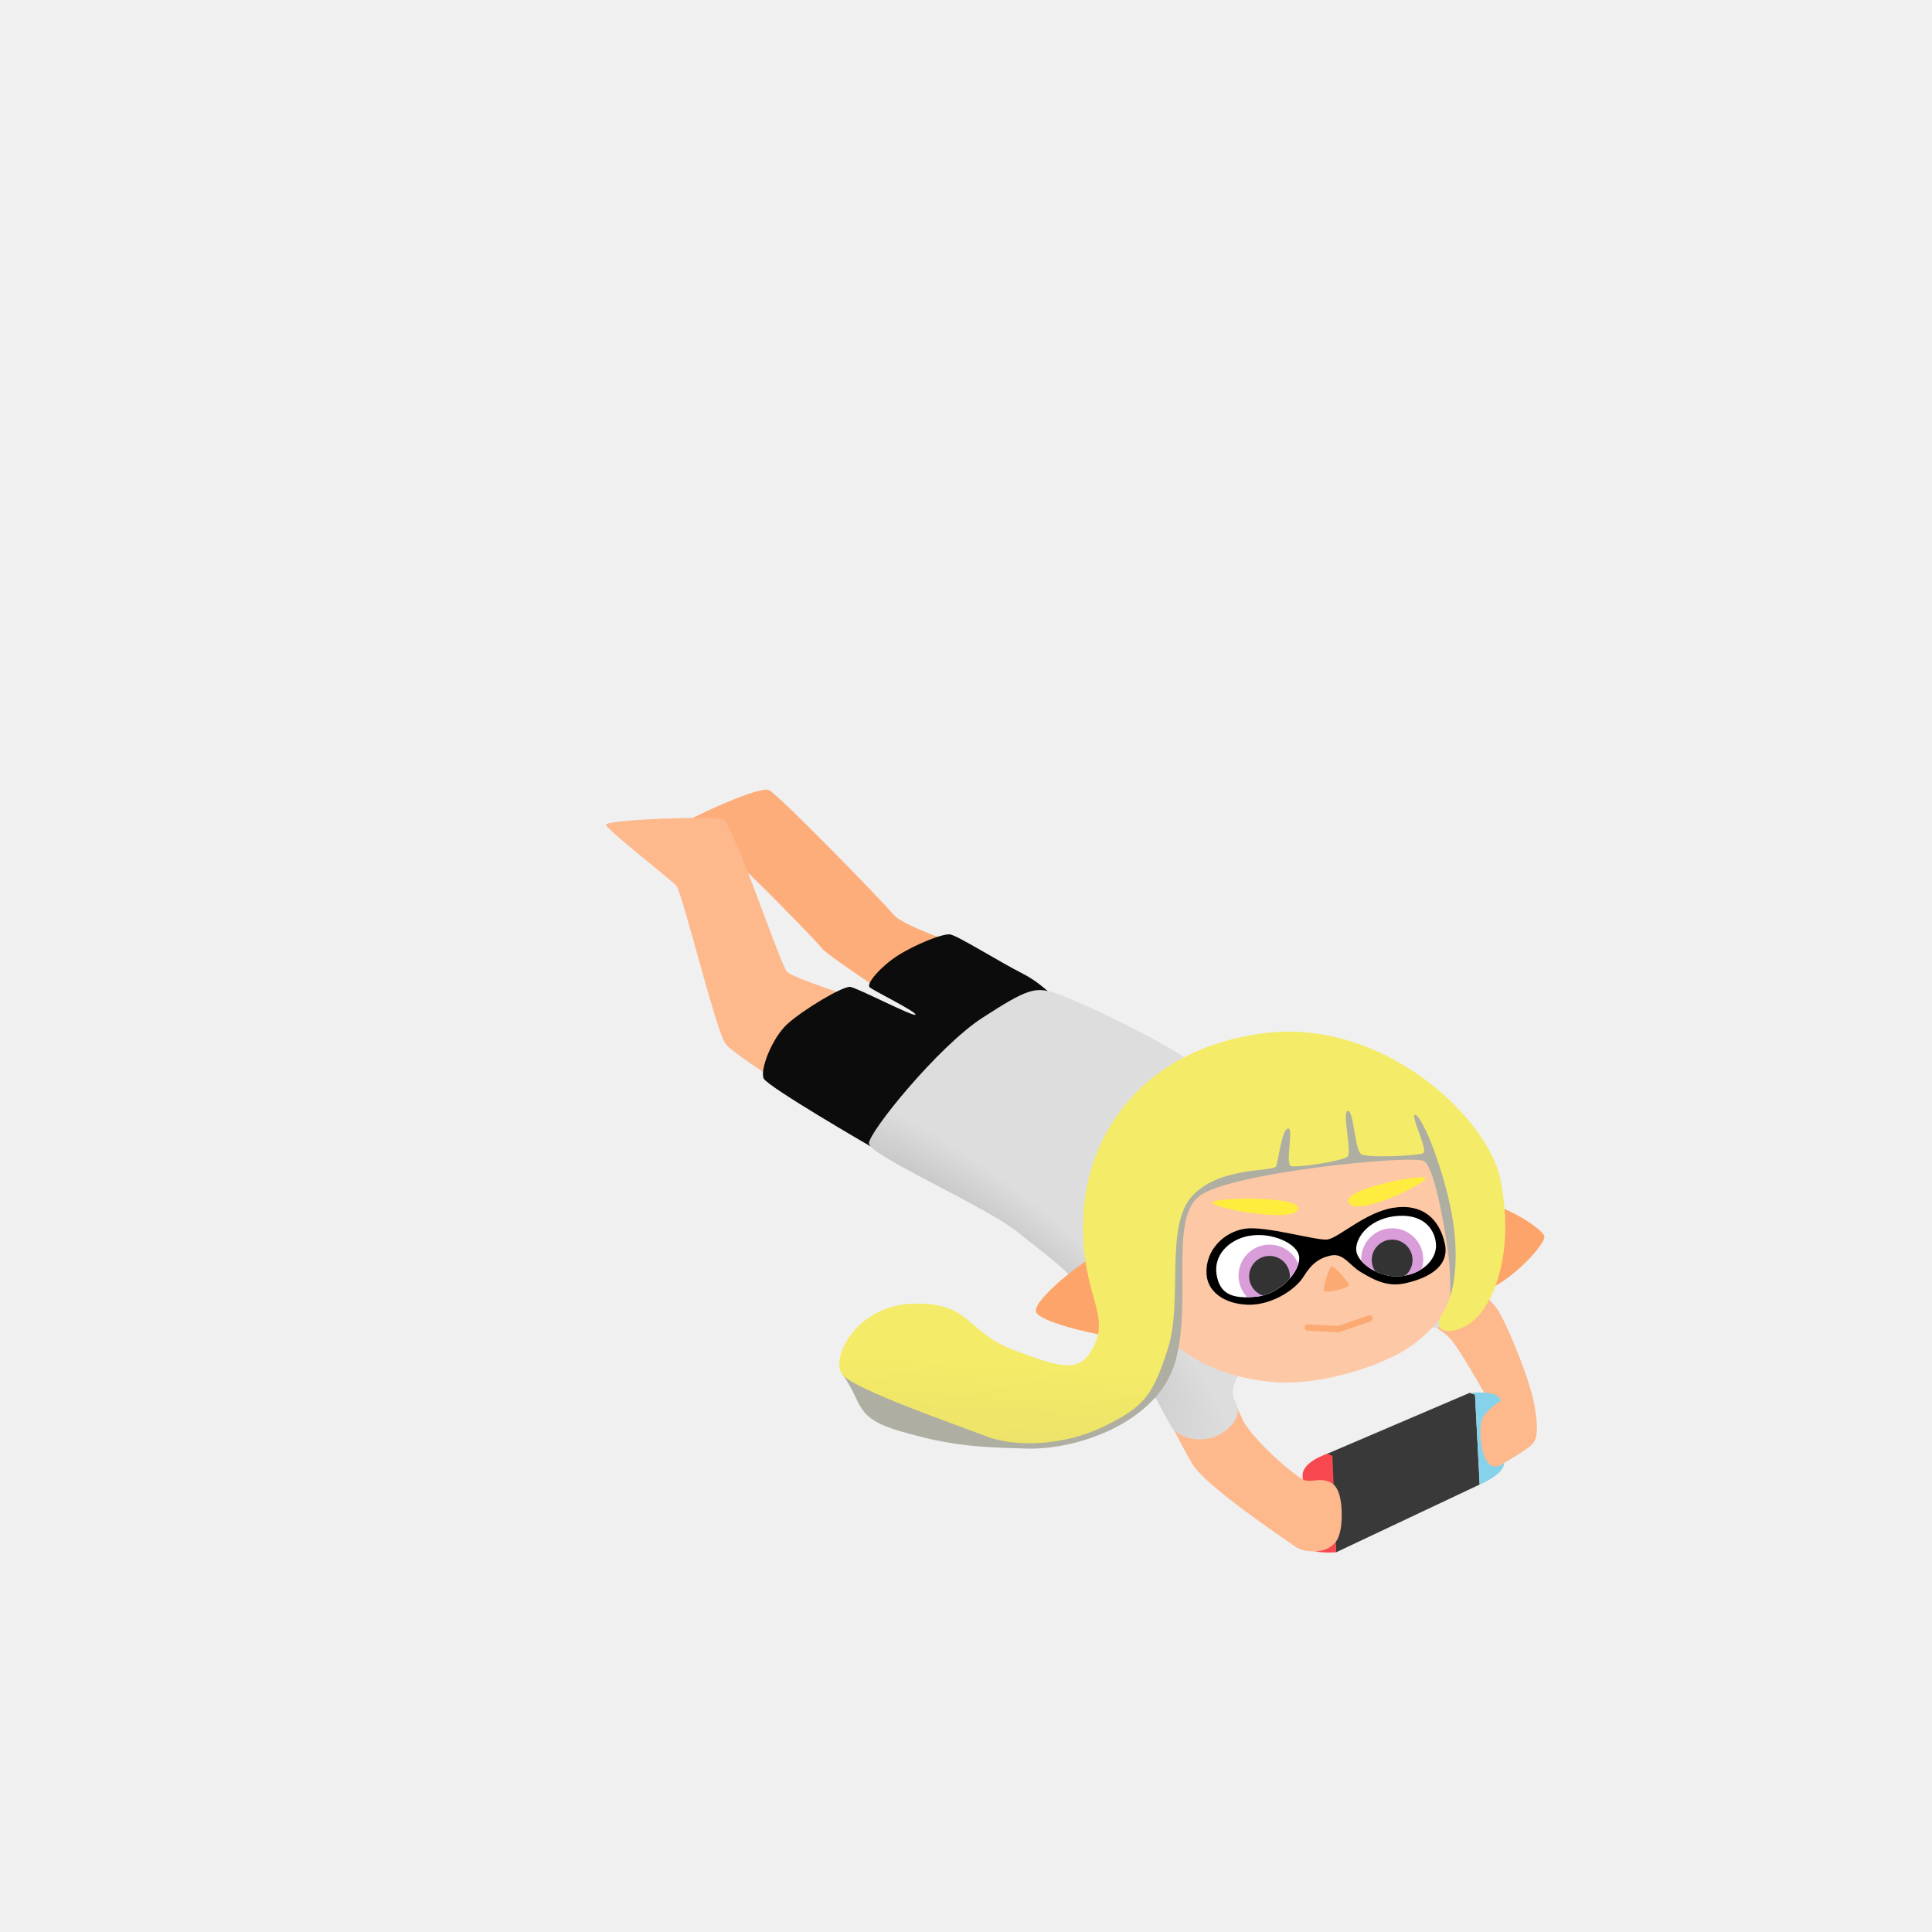
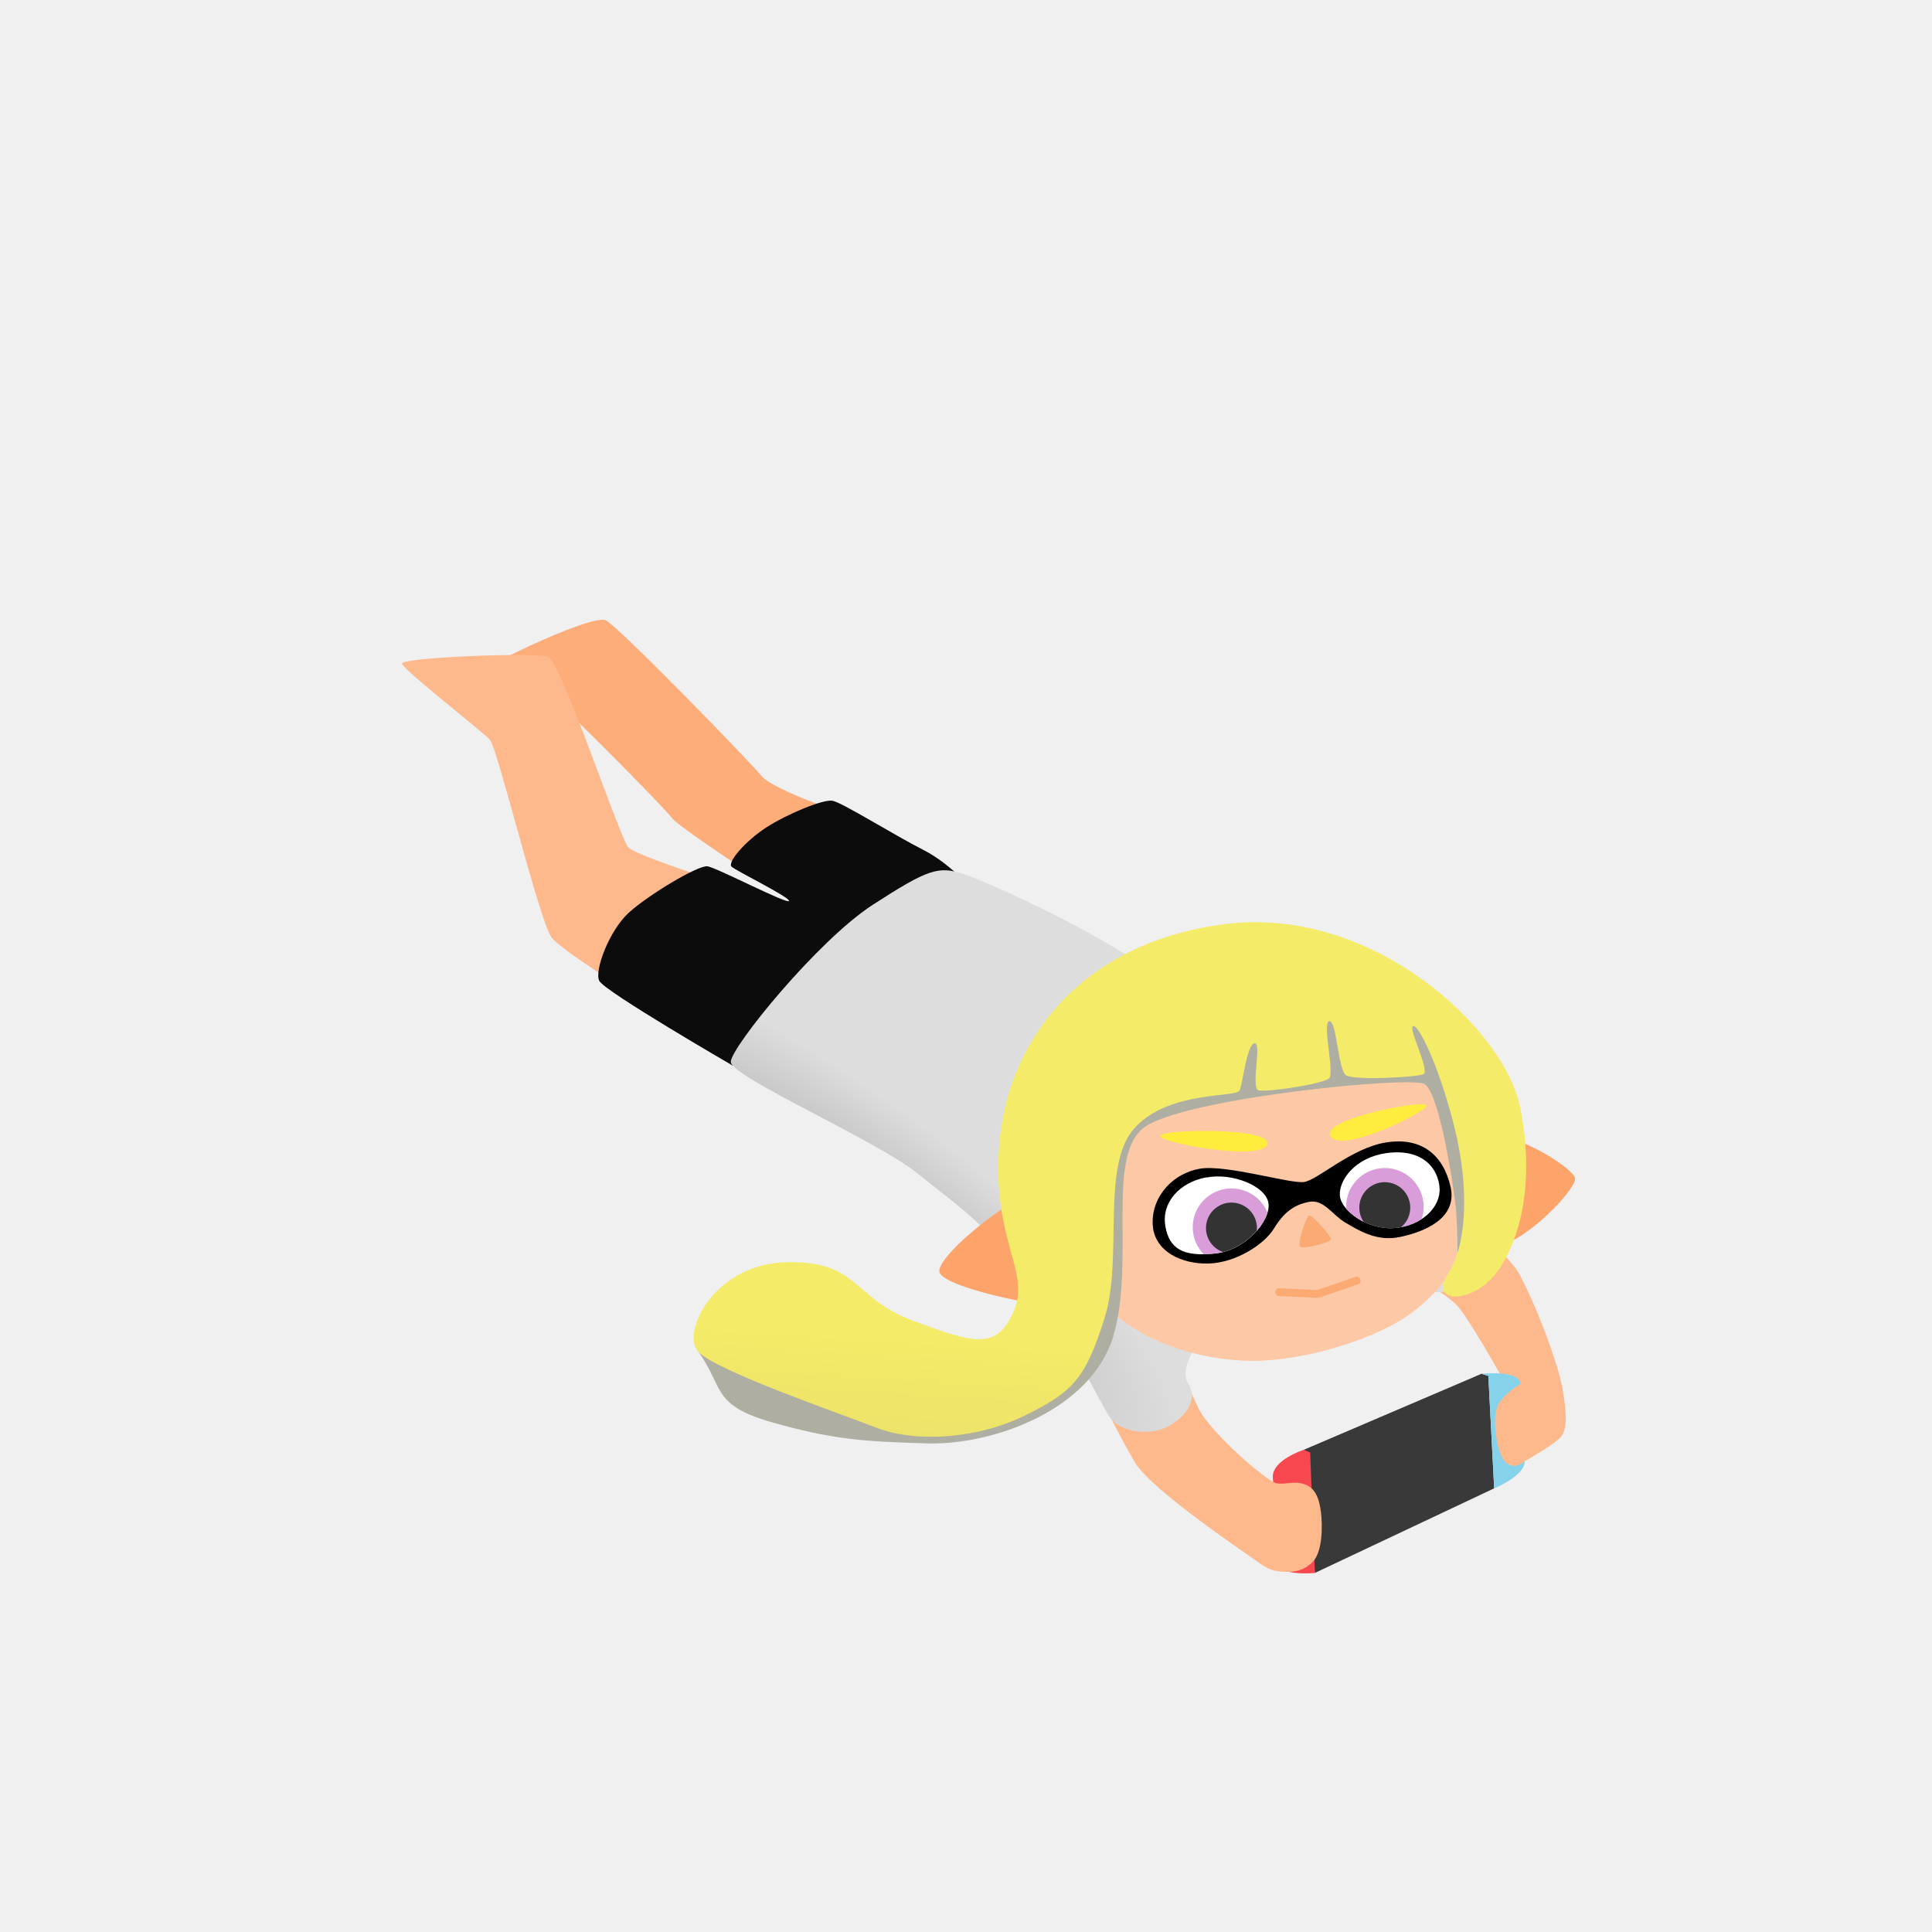
<svg xmlns="http://www.w3.org/2000/svg" xmlns:xlink="http://www.w3.org/1999/xlink" width="256" height="256" viewBox="0 0 67.733 67.733" version="1.1" id="svg1" xml:space="preserve">
  <defs id="defs1">
    <mask maskUnits="userSpaceOnUse" id="mask6">
      <path id="path6" style="display:inline;fill:#ffffff;stroke-width:1.156;stroke-linecap:square;stroke-miterlimit:1.5;paint-order:fill markers stroke" d="m 36.461,34.771 c -0.463,0.063 -0.799,0.391 -0.753,0.805 0.047,0.414 0.301,0.554 0.839,0.528 0.538,-0.026 0.992,-0.514 0.974,-0.816 -0.018,-0.302 -0.597,-0.579 -1.06,-0.516 z" />
    </mask>
    <mask maskUnits="userSpaceOnUse" id="mask5">
      <path id="path5-7" style="display:inline;fill:#ffffff;stroke-width:1.104;stroke-linecap:square;stroke-miterlimit:1.5;paint-order:fill markers stroke" d="m 36.508,34.724 c 0.643,-0.053 0.89,0.319 0.898,0.651 0.009,0.333 -0.336,0.644 -0.812,0.659 -0.477,0.015 -0.926,-0.353 -0.928,-0.621 -0.002,-0.267 0.3,-0.643 0.842,-0.689 0.542,-0.046 -0.643,0.053 -2e-6,6.7e-5 z" />
    </mask>
    <linearGradient xlink:href="#linearGradient9310-2" id="linearGradient9312-1" x1="37.706" y1="27.52" x2="35.707" y2="51.579" gradientUnits="userSpaceOnUse" />
    <linearGradient id="linearGradient9310-2">
      <stop style="stop-color:#f4eb68;stop-opacity:1;" offset="0.466" id="stop9306-7" />
      <stop style="stop-color:#cfc56d;stop-opacity:1;" offset="1" id="stop9308-0" />
    </linearGradient>
    <radialGradient xlink:href="#linearGradient1-1" id="radialGradient1" cx="25.56" cy="37.01" fx="25.56" fy="37.01" r="10.526" gradientTransform="matrix(0.8855355,0.6745793,-0.2044446,0.2683805,10.80533,7.450852)" gradientUnits="userSpaceOnUse" />
    <linearGradient id="linearGradient1-1">
      <stop style="stop-color:#c3c3c3;stop-opacity:1;" offset="0.465" id="stop1-2" />
      <stop style="stop-color:#dddddd;stop-opacity:1;" offset="1" id="stop2-7" />
    </linearGradient>
+     <mask maskUnits="userSpaceOnUse" id="mask6-8">
+       <path id="path6-9" style="display:inline;fill:#ffffff;stroke-width:1.156;stroke-linecap:square;stroke-miterlimit:1.5;paint-order:fill markers stroke" d="m 36.461,34.771 c -0.463,0.063 -0.799,0.391 -0.753,0.805 0.047,0.414 0.301,0.554 0.839,0.528 0.538,-0.026 0.992,-0.514 0.974,-0.816 -0.018,-0.302 -0.597,-0.579 -1.06,-0.516 z" />
+     </mask>
+     <mask maskUnits="userSpaceOnUse" id="mask5-7">
+       <path id="path5-7-7" style="display:inline;fill:#ffffff;stroke-width:1.104;stroke-linecap:square;stroke-miterlimit:1.5;paint-order:fill markers stroke" d="m 36.508,34.724 c 0.643,-0.053 0.89,0.319 0.898,0.651 0.009,0.333 -0.336,0.644 -0.812,0.659 -0.477,0.015 -0.926,-0.353 -0.928,-0.621 -0.002,-0.267 0.3,-0.643 0.842,-0.689 0.542,-0.046 -0.643,0.053 -2e-6,6.7e-5 z" />
+     </mask>
  </defs>
  <g id="layer1">
-     <g id="g76467" transform="matrix(0.7451107,0.04852125,-0.04852125,0.7451107,30.81465,17.5663)" style="display:inline">
+     <g id="g76467" transform="matrix(0.9313884,0.06065156,-0.06065156,0.9313884,26.05808,9.079594)" style="display:inline">
      <g id="g481" transform="matrix(1.414051,-0.1785005,0.1785005,1.414051,-43.26964,-25.84497)">
        <path id="rect479" d="m 40.702,54.009 4.793,-1.715 0.172,0.069 -0.026,2.966 -4.852,1.94 z" style="fill:#393939;fill-opacity:1;stroke-width:1.323;stroke-linecap:round;stroke-linejoin:round" />
        <path id="rect481" d="m 39.836,54.686 c 0.008,-0.463 0.867,-0.676 0.867,-0.676 l 0.155,0.086 -0.068,3.174 c 0,0 -0.939,0.027 -0.955,-0.304 -0.016,-0.331 -0.006,-1.817 0.002,-2.28 z" style="fill:#f7484f;fill-opacity:1;stroke-width:1.627;stroke-linecap:round;stroke-linejoin:round" />
      </g>
      <g id="g476" style="display:inline" transform="matrix(1.36063,-0.1173114,0.1173114,1.36063,-33.68367,-8.405257)">
        <path id="rect19720-6" style="display:none;fill:#f0e769;stroke-width:0.157;stroke-linecap:round;stroke-linejoin:round;stroke-miterlimit:1.5;paint-order:fill markers stroke" d="m 33.873,36.862 c -0.074,-0.758 8.854,-1.466 9.021,-1.053 0.167,0.414 -0.531,2.263 -1.055,2.542 -0.523,0.28 -2.426,-0.502 -3.32,-0.379 -0.894,0.123 -2.797,1.402 -3.163,1.369 -0.366,-0.033 -1.409,-1.721 -1.483,-2.479 z" />
        <path d="m 25.304,26.14 c 0,0 -3.346,-2.273 -3.54,-2.554 -0.194,-0.281 -2.917,-3.153 -3.207,-3.347 -0.291,-0.194 -2.291,-0.211 -2.379,-0.462 -0.091,-0.26 3.506,-1.875 3.879,-1.67 0.373,0.206 3.848,3.935 4.197,4.376 0.319,0.403 2.479,1.168 2.479,1.168" style="display:inline;fill:#fdad7a;fill-opacity:1;stroke-width:1.408;stroke-linecap:round;stroke-linejoin:round" id="path1-5" />
        <path id="rect476" style="fill:#fdb88c;stroke-width:1.381;stroke-linecap:round;stroke-linejoin:round" d="M 33.127,39.583 30.252,35.162 28.014,33.071 23.061,30.02 c 0,0 -4.344,-2.729 -4.681,-3.225 -0.337,-0.496 -1.372,-5.234 -1.581,-5.472 -0.209,-0.238 -2.34,-1.968 -2.372,-2.142 -0.031,-0.174 3.644,-0.236 4.012,-0.107 0.368,0.13 1.855,4.987 2.106,5.29 0.251,0.303 4.759,1.777 4.759,1.777 l 1.429,-2.489 2.054,1.734 6.021,2.998 5.618,4.028 c 0,0 3.941,3.412 4.334,4.129 0.394,0.716 1.052,2.497 1.166,3.282 0.114,0.785 0.075,1.086 -0.069,1.277 -0.143,0.19 -1.018,0.662 -1.018,0.662 l -0.281,-1.765 c 0,0 -0.975,-1.866 -1.418,-2.47 -0.443,-0.604 -2.243,-1.382 -2.243,-1.382 l -5.696,2.265 c 0,0 0.37,0.974 0.681,1.675 0.311,0.701 1.859,2.086 2.118,2.138 0.259,0.052 0.437,-0.061 0.749,0.036 0.312,0.097 0.417,0.4 0.457,0.782 0.04,0.382 0.022,1.098 -0.255,1.365 -0.276,0.268 -0.577,0.279 -0.869,0.249 -0.292,-0.031 -0.416,-0.111 -0.631,-0.275 -0.215,-0.164 -2.894,-2.035 -3.33,-2.81 -0.436,-0.776 -0.994,-1.987 -0.994,-1.987 z" />
        <path id="rect480" d="m 45.487,52.297 c 0,0 1.002,-0.056 1.014,0.327 0.012,0.383 0.01,1.651 -0.012,2.041 -0.022,0.39 -0.847,0.664 -0.847,0.664 l 0.026,-2.966 z" style="fill:#87d2eb;fill-opacity:1;stroke-width:1.349;stroke-linecap:round;stroke-linejoin:round" transform="matrix(1.042821,-0.04127922,0.04127922,1.042821,-5.896316,-13.32576)" />
        <path id="rect1" style="display:inline;fill:#fdb88c;stroke-width:1.381;stroke-linecap:round;stroke-linejoin:round" transform="rotate(-2.266822)" d="m 42.472,41.998 c 0.142,-0.36 0.694,-0.626 0.694,-0.626 l 0.111,1.185 -0.124,0.945 c 0,0 -0.265,0.233 -0.51,0.017 -0.245,-0.216 -0.313,-1.162 -0.17,-1.522 z" />
        <path id="rect477" style="display:inline;fill:#0c0c0c;stroke-width:1.381;stroke-linecap:round;stroke-linejoin:round" d="m 19.669,28.02 c -0.137,-0.29 0.307,-1.384 0.847,-1.857 0.54,-0.473 1.939,-1.277 2.195,-1.233 0.256,0.045 2.165,1.091 2.219,1.001 0.054,-0.09 -1.428,-0.854 -1.556,-0.976 -0.128,-0.122 0.402,-0.707 0.979,-1.062 0.578,-0.355 1.57,-0.743 1.83,-0.694 0.26,0.049 1.681,0.983 2.478,1.408 0.797,0.424 1.486,1.303 1.486,1.303 l -2.464,3.088 -4.397,1.425 c 0,0 -3.48,-2.114 -3.617,-2.405 z" />
        <path id="rect478-9" style="display:inline;fill:url(#radialGradient1);stroke-width:1.381;stroke-linecap:round;stroke-linejoin:round" d="m 23.237,30.32 c 0.019,-0.405 2.455,-3.285 3.997,-4.237 1.542,-0.952 1.829,-1.035 2.518,-0.792 0.689,0.243 4.107,1.865 5.564,3.165 1.457,1.299 3.379,2.86 4.669,4.179 1.29,1.319 3.711,2.3 4.103,3.174 0.392,0.875 0.148,0.524 -0.191,0.823 -0.338,0.299 -1.274,0.49 -1.488,0.412 -0.215,-0.078 -2.039,-1.783 -4.15,-0.583 -2.111,1.2 -2.96,2.429 -2.624,2.979 0.335,0.55 -0.317,1.114 -0.82,1.246 -0.503,0.132 -1.146,-0.006 -1.397,-0.429 -0.251,-0.423 -1.557,-3.202 -2.584,-4.399 -1.027,-1.197 -1.46,-1.465 -2.544,-2.377 -1.085,-0.911 -5.071,-2.757 -5.052,-3.161 z" />
      </g>
      <g id="g12898-2-3" transform="matrix(1.36063,-0.1173114,0.1173114,1.36063,-33.68367,-8.405257)" style="display:inline">
        <path id="path12850-2-0" style="fill:#fdc8a5;fill-opacity:1;stroke-width:1.049;stroke-linecap:square;stroke-linejoin:round;stroke-miterlimit:1.5;paint-order:stroke fill markers" d="m 42.451,29.354 c 0.532,0.482 0.71,1.042 0.778,1.621 0.068,0.579 0.027,1.176 0.12,1.734 0.093,0.558 0.254,1.13 0.34,1.689 0.086,0.559 -0.238,0.771 -0.442,1.274 -0.204,0.502 -0.379,1.002 -0.79,1.399 -0.373,0.361 -0.716,0.642 -1.255,0.906 -0.54,0.264 -1.229,0.501 -1.943,0.66 -0.714,0.159 -1.452,0.241 -2.09,0.196 -0.638,-0.045 -1.255,-0.17 -1.828,-0.375 -0.573,-0.205 -1.102,-0.49 -1.563,-0.856 -0.461,-0.366 -0.887,-0.801 -1.23,-1.285 -0.342,-0.484 -0.6,-1.017 -0.725,-1.577 -0.125,-0.561 -0.053,-1.152 0.075,-1.719 0.128,-0.567 0.311,-1.109 0.408,-1.57 0.096,-0.462 0.035,-0.836 0.057,-1.189 0.022,-0.353 0.127,-0.686 0.557,-1.066 0.43,-0.38 1.148,-0.461 1.957,-0.445 0.809,0.016 1.71,0.13 2.506,0.14 0.796,0.009 1.797,-0.116 2.732,-0.123 0.935,-0.007 1.804,0.105 2.335,0.587 z" />
        <path id="path12852-8-6" style="display:inline;fill:#fda46b;stroke-width:1.32;stroke-linecap:square;stroke-linejoin:round;stroke-miterlimit:1.5;paint-order:stroke fill markers" d="m 28.854,36.221 c -0.099,-0.465 2.491,-2.454 3.098,-2.196 0.608,0.257 0.82,2.984 0.569,3.186 -0.252,0.203 -3.568,-0.525 -3.667,-0.99 z" />
        <path id="path12854-9-2" style="display:inline;fill:#fda46b;fill-opacity:1;stroke-width:1.32;stroke-linecap:square;stroke-linejoin:round;stroke-miterlimit:1.5;paint-order:stroke fill markers" d="m 46.385,34.004 c -0.057,-0.329 -2.201,-1.713 -2.881,-1.11 -0.681,0.603 -0.489,2.563 0.285,2.928 0.774,0.365 2.653,-1.489 2.596,-1.818 z" />
        <g id="g12888-7-6" transform="matrix(0.9419336,-0.06513881,0.06669976,0.9645053,0.1097588,3.562793)">
          <path id="path12860-1-1" style="display:inline;fill:#fcaa73;stroke-width:1.562;stroke-linecap:square;stroke-linejoin:round;stroke-miterlimit:1.5;paint-order:stroke fill markers" d="m 39.428,35.823 c -0.019,0.093 -0.848,0.221 -0.917,0.127 -0.069,-0.093 0.257,-0.846 0.348,-0.858 0.091,-0.012 0.588,0.637 0.569,0.731 z" />
          <g id="g12880-2-8" transform="matrix(-4.952158,-0.4684516,-0.4702891,5.450875,230.0483,-113.5224)" style="display:inline">
            <path id="path12862-9-7" style="display:inline;stroke-width:0.49;stroke-linecap:square;stroke-miterlimit:1.5;paint-order:fill markers stroke" d="m 35.272,29.952 c 0.206,0.03 0.403,0.199 0.484,0.209 0.081,0.01 0.455,-0.089 0.607,-0.066 0.152,0.023 0.283,0.139 0.28,0.286 -0.003,0.147 -0.171,0.213 -0.329,0.207 -0.158,-0.006 -0.322,-0.1 -0.381,-0.184 -0.058,-0.084 -0.117,-0.124 -0.206,-0.14 -0.088,-0.015 -0.134,0.066 -0.213,0.107 -0.079,0.041 -0.183,0.098 -0.316,0.073 -0.134,-0.025 -0.341,-0.094 -0.301,-0.261 0.04,-0.167 0.169,-0.261 0.374,-0.231 z" />
            <path id="path12864-3" style="display:inline;fill:#ffffff;stroke-width:0.366;stroke-linecap:square;stroke-miterlimit:1.5;paint-order:fill markers stroke" d="m 36.328,30.14 c 0.155,0.027 0.263,0.131 0.241,0.254 -0.022,0.123 -0.109,0.16 -0.29,0.142 -0.181,-0.018 -0.326,-0.172 -0.315,-0.261 0.01,-0.09 0.209,-0.162 0.364,-0.134 z" />
            <path id="path28885" style="display:inline;fill:#ffffff;stroke-width:0.35;stroke-linecap:square;stroke-miterlimit:1.5;paint-order:fill markers stroke" d="m 35.273,30.008 c -0.215,-0.028 -0.304,0.079 -0.311,0.178 -0.008,0.099 0.103,0.198 0.263,0.211 0.16,0.013 0.316,-0.088 0.321,-0.168 0.005,-0.08 -0.091,-0.197 -0.273,-0.221 -0.182,-0.024 0.215,0.028 0,1.8e-5 z" />
            <g id="g28892" transform="matrix(-0.3360645,-0.01849949,-0.01459795,0.2982614,49.08858,20.44324)" style="display:inline" mask="url(#mask6)">
              <path id="path1-9" style="display:inline;fill:#d99dd9;stroke-width:0.028;stroke-linecap:round;stroke-linejoin:round" transform="matrix(0.7085219,0.1009212,-0.09878251,0.7241927,6.205891,10.39727)" d="m 48.153,28.31 c 0,0.51 -0.422,0.923 -0.944,0.923 -0.521,0 -0.944,-0.413 -0.944,-0.923 0,-0.51 0.422,-0.923 0.944,-0.923 0.521,0 0.944,0.413 0.944,0.923 z" />
              <path id="path2-3" style="display:inline;fill:#333333;stroke-width:0.03;stroke-linecap:round;stroke-linejoin:round" transform="matrix(0.7085219,0.1009212,-0.09878251,0.7241927,6.205891,10.39727)" d="m 47.829,28.33 c -10e-7,0.335 -0.278,0.606 -0.62,0.606 -0.342,0 -0.62,-0.271 -0.62,-0.606 0,-0.335 0.278,-0.606 0.62,-0.606 0.342,0 0.62,0.271 0.62,0.606 z" />
            </g>
            <g id="g3" transform="matrix(-0.3360645,-0.01849949,-0.01459795,0.2982614,48.04867,20.32653)" style="display:inline" mask="url(#mask5)">
              <path id="ellipse2" style="display:inline;fill:#d99dd9;stroke-width:0.028;stroke-linecap:round;stroke-linejoin:round" transform="matrix(0.7085219,0.1009212,-0.09878251,0.7241927,6.205891,10.39727)" d="m 47.569,28.38 c 0,0.51 -0.422,0.923 -0.944,0.923 -0.521,0 -0.944,-0.413 -0.944,-0.923 0,-0.51 0.422,-0.923 0.944,-0.923 0.521,0 0.944,0.413 0.944,0.923 z" />
              <path id="ellipse3" style="display:inline;fill:#333333;stroke-width:0.03;stroke-linecap:round;stroke-linejoin:round" transform="matrix(0.7085219,0.1009212,-0.09878251,0.7241927,6.205891,10.39727)" d="m 47.245,28.4 c 0,0.335 -0.278,0.606 -0.62,0.606 -0.342,0 -0.62,-0.271 -0.62,-0.606 0,-0.335 0.278,-0.606 0.62,-0.606 0.342,0 0.62,0.271 0.62,0.606 z" />
            </g>
          </g>
          <g id="g12886-0-9" transform="matrix(-5.030546,-0.2639861,-0.2639861,5.030546,228.3177,-108.241)" style="display:inline">
            <path id="path12882-3-2" style="display:inline;fill:#feed3e;fill-opacity:1;stroke-width:0.521;stroke-linecap:square;stroke-miterlimit:1.5;paint-order:fill markers stroke" d="m 35.925,29.945 c -0.066,0.1 -0.582,-0.129 -0.561,-0.159 0.022,-0.03 0.626,0.058 0.561,0.159 z" />
            <path id="path12884-6-0" style="display:inline;fill:#ffed3d;fill-opacity:1;stroke-width:0.529;stroke-linecap:square;stroke-miterlimit:1.5;paint-order:fill markers stroke" d="m 36.293,29.976 c 0.042,0.096 0.627,-0.033 0.617,-0.071 -0.011,-0.038 -0.658,-0.025 -0.617,0.071 z" />
          </g>
          <path id="rect25600" style="display:inline;fill:#fcaa73;stroke:#fcaa73;stroke-width:0.224;stroke-linecap:round;stroke-linejoin:round;stroke-miterlimit:1.5;stroke-dasharray:none;stroke-opacity:1;paint-order:fill markers stroke" d="m 40.072,37.06 -1.168,0.28 -1.119,-0.153 1.119,0.153 z" />
        </g>
        <g id="g38214" style="display:none">
          <ellipse style="fill:#a5cbfd;fill-opacity:0.396;stroke:#dbcb5c;stroke-width:0.311;stroke-linecap:round;stroke-linejoin:round;stroke-miterlimit:1.5;stroke-dasharray:none;stroke-opacity:1;paint-order:fill markers stroke" id="path30574" cx="33.447" cy="37.058" transform="rotate(-3.433343)" rx="1.707" ry="1.402" />
          <ellipse style="fill:#a5cbfd;fill-opacity:0.396;stroke:#dbcb5c;stroke-width:0.305;stroke-linecap:round;stroke-linejoin:round;stroke-miterlimit:1.5;stroke-dasharray:none;stroke-opacity:1;paint-order:fill markers stroke" id="circle38103" cx="38.158" cy="37.056" transform="rotate(-3.433343)" rx="1.677" ry="1.374" />
          <rect style="fill:#dbcb5c;fill-opacity:1;stroke:none;stroke-width:0.503;stroke-linecap:round;stroke-linejoin:round;stroke-miterlimit:1.5;stroke-dasharray:none;stroke-opacity:1;paint-order:fill markers stroke" id="rect38209" width="1.208" height="0.342" x="35.212" y="36.79" transform="rotate(-3.433347)" />
          <rect style="display:inline;fill:#dbcb5c;fill-opacity:1;stroke:none;stroke-width:0.315;stroke-linecap:round;stroke-linejoin:round;stroke-miterlimit:1.5;stroke-dasharray:none;stroke-opacity:1;paint-order:fill markers stroke" id="rect38220" width="0.966" height="0.455" x="43.713" y="19.527" transform="rotate(22.16295)" />
          <rect style="display:inline;fill:#dbcb5c;fill-opacity:1;stroke:none;stroke-width:0.315;stroke-linecap:round;stroke-linejoin:round;stroke-miterlimit:1.5;stroke-dasharray:none;stroke-opacity:1;paint-order:fill markers stroke" id="rect38810" width="0.966" height="0.455" x="-20.806" y="50.474" transform="matrix(-0.8743688,0.4852619,0.4852619,0.8743688,0,0)" />
        </g>
        <g id="g12896-1-2">
          <path id="path12890-0-3" style="fill:#aeaea3;stroke-width:1.058;stroke-linecap:square;stroke-linejoin:round;stroke-miterlimit:1.5;paint-order:stroke fill markers" d="m 42.241,29.438 c 1.481,0.454 0.424,0.222 1.135,1.21 0.71,0.988 0.696,3.441 0.465,4.701 -0.231,1.259 -0.663,2.207 -0.715,1.424 -0.052,-0.783 0.046,-1.445 -0.077,-2.43 -0.123,-0.985 -0.402,-2.767 -0.742,-3.01 -0.34,-0.243 -6.722,0.247 -7.767,1.048 -1.045,0.802 -0.294,3.686 -0.942,5.702 -0.647,2.015 -3.367,2.93 -5.165,2.843 -1.797,-0.087 -2.638,-0.168 -4.283,-0.674 -1.645,-0.506 -1.29,-0.991 -1.965,-1.971 -0.675,-0.98 8.229,1.294 9.221,0.292 0.992,-1.003 0.76,-6.558 3.094,-8.354 2.334,-1.797 6.26,-1.235 7.741,-0.781 z" />
          <path id="path12892-6-7" style="fill:url(#linearGradient9312-1);fill-opacity:1;stroke-width:1.058;stroke-linecap:square;stroke-linejoin:round;stroke-miterlimit:1.5;paint-order:stroke fill markers" d="m 36.877,26.821 c 4.095,-0.45 7.654,3.046 8.04,5.203 0.386,2.157 -0.115,3.765 -0.775,4.574 -0.66,0.81 -1.855,0.779 -1.31,-0.023 0.545,-0.802 0.652,-2.38 0.254,-4.096 -0.398,-1.716 -0.934,-2.816 -1.069,-2.748 -0.135,0.068 0.45,1.245 0.26,1.328 -0.19,0.083 -1.912,0.134 -2.129,-0.013 -0.217,-0.147 -0.225,-1.532 -0.43,-1.499 -0.205,0.033 0.122,1.412 -0.035,1.568 -0.157,0.156 -1.729,0.358 -1.95,0.292 -0.221,-0.066 0.133,-1.337 -0.084,-1.295 -0.216,0.042 -0.341,1.069 -0.431,1.283 -0.09,0.214 -1.915,-0.049 -2.9,0.961 -0.984,1.011 -0.391,3.576 -0.95,5.226 -0.559,1.65 -0.901,2.003 -2.236,2.629 -1.335,0.626 -3.029,0.695 -4.096,0.256 -1.067,-0.439 -4.367,-1.657 -4.853,-2.186 -0.486,-0.528 0.474,-2.42 2.478,-2.418 2.004,0.001 1.768,1.021 3.44,1.682 1.671,0.661 2.287,0.869 2.778,-0.216 0.491,-1.085 -0.57,-1.921 -0.303,-4.601 0.267,-2.68 2.204,-5.457 6.299,-5.907 z" />
          <path id="path12894-3-5" style="display:none;fill:#333333;stroke-width:1.058;stroke-linecap:square;stroke-linejoin:round;stroke-miterlimit:1.5;paint-order:stroke fill markers" d="m 44.314,43.253 c 0.296,-0.105 0.745,-0.305 1.185,-0.029 0.147,0.092 -0.298,0.232 -0.297,0.406 0.001,0.197 0.399,0.35 0.243,0.47 -0.353,0.272 -0.446,0.343 -0.878,0.106 -0.147,-0.081 0.273,-0.365 0.226,-0.526 -0.051,-0.175 -0.653,-0.364 -0.478,-0.426 z" />
        </g>
      </g>
    </g>
  </g>
</svg>
